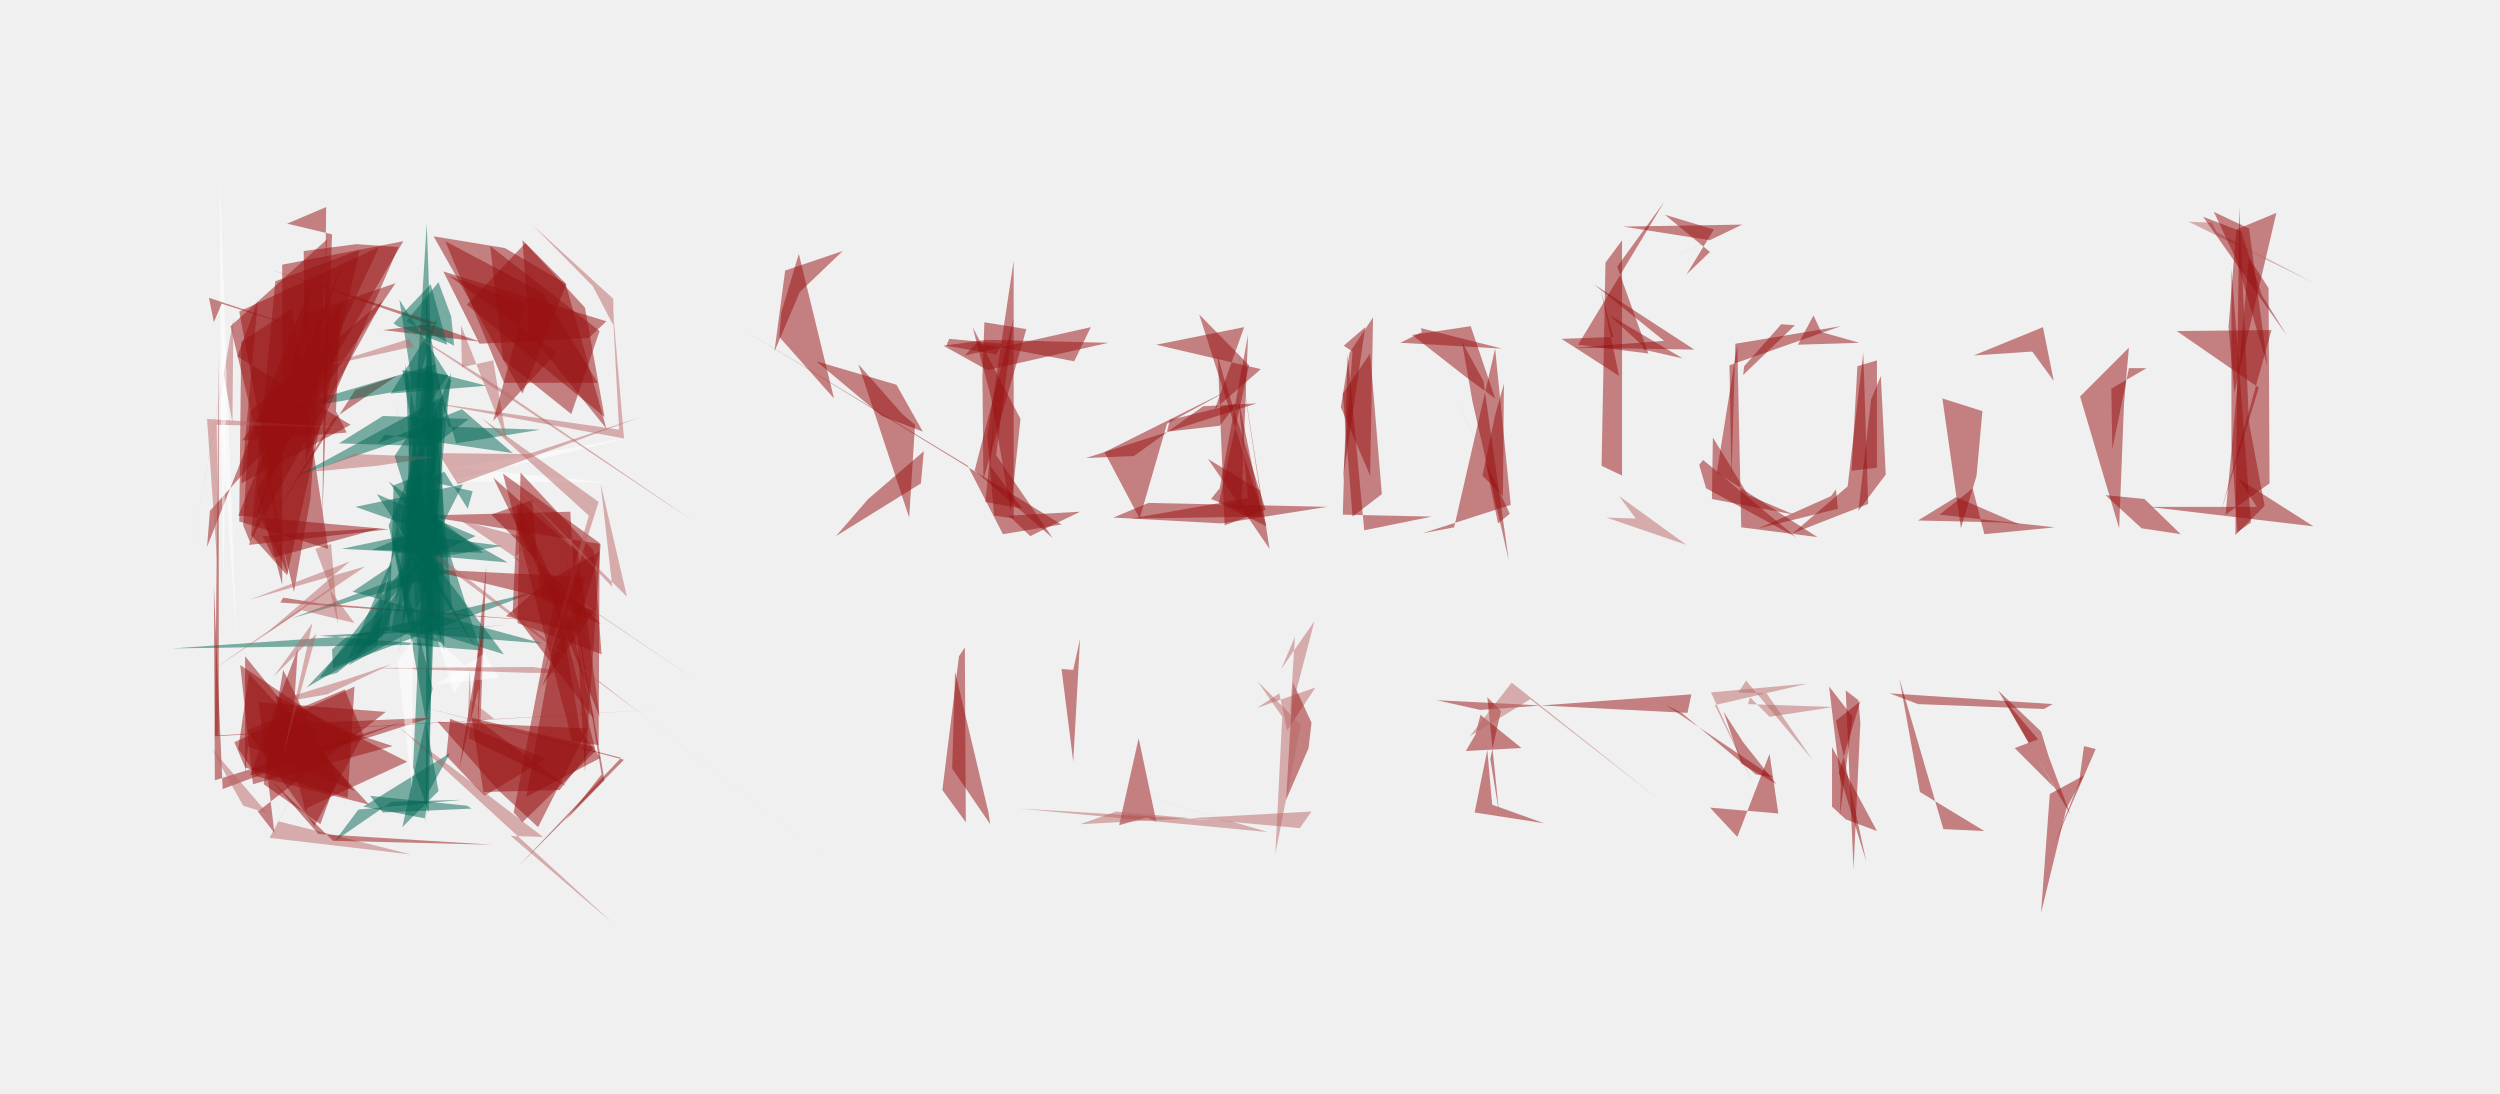
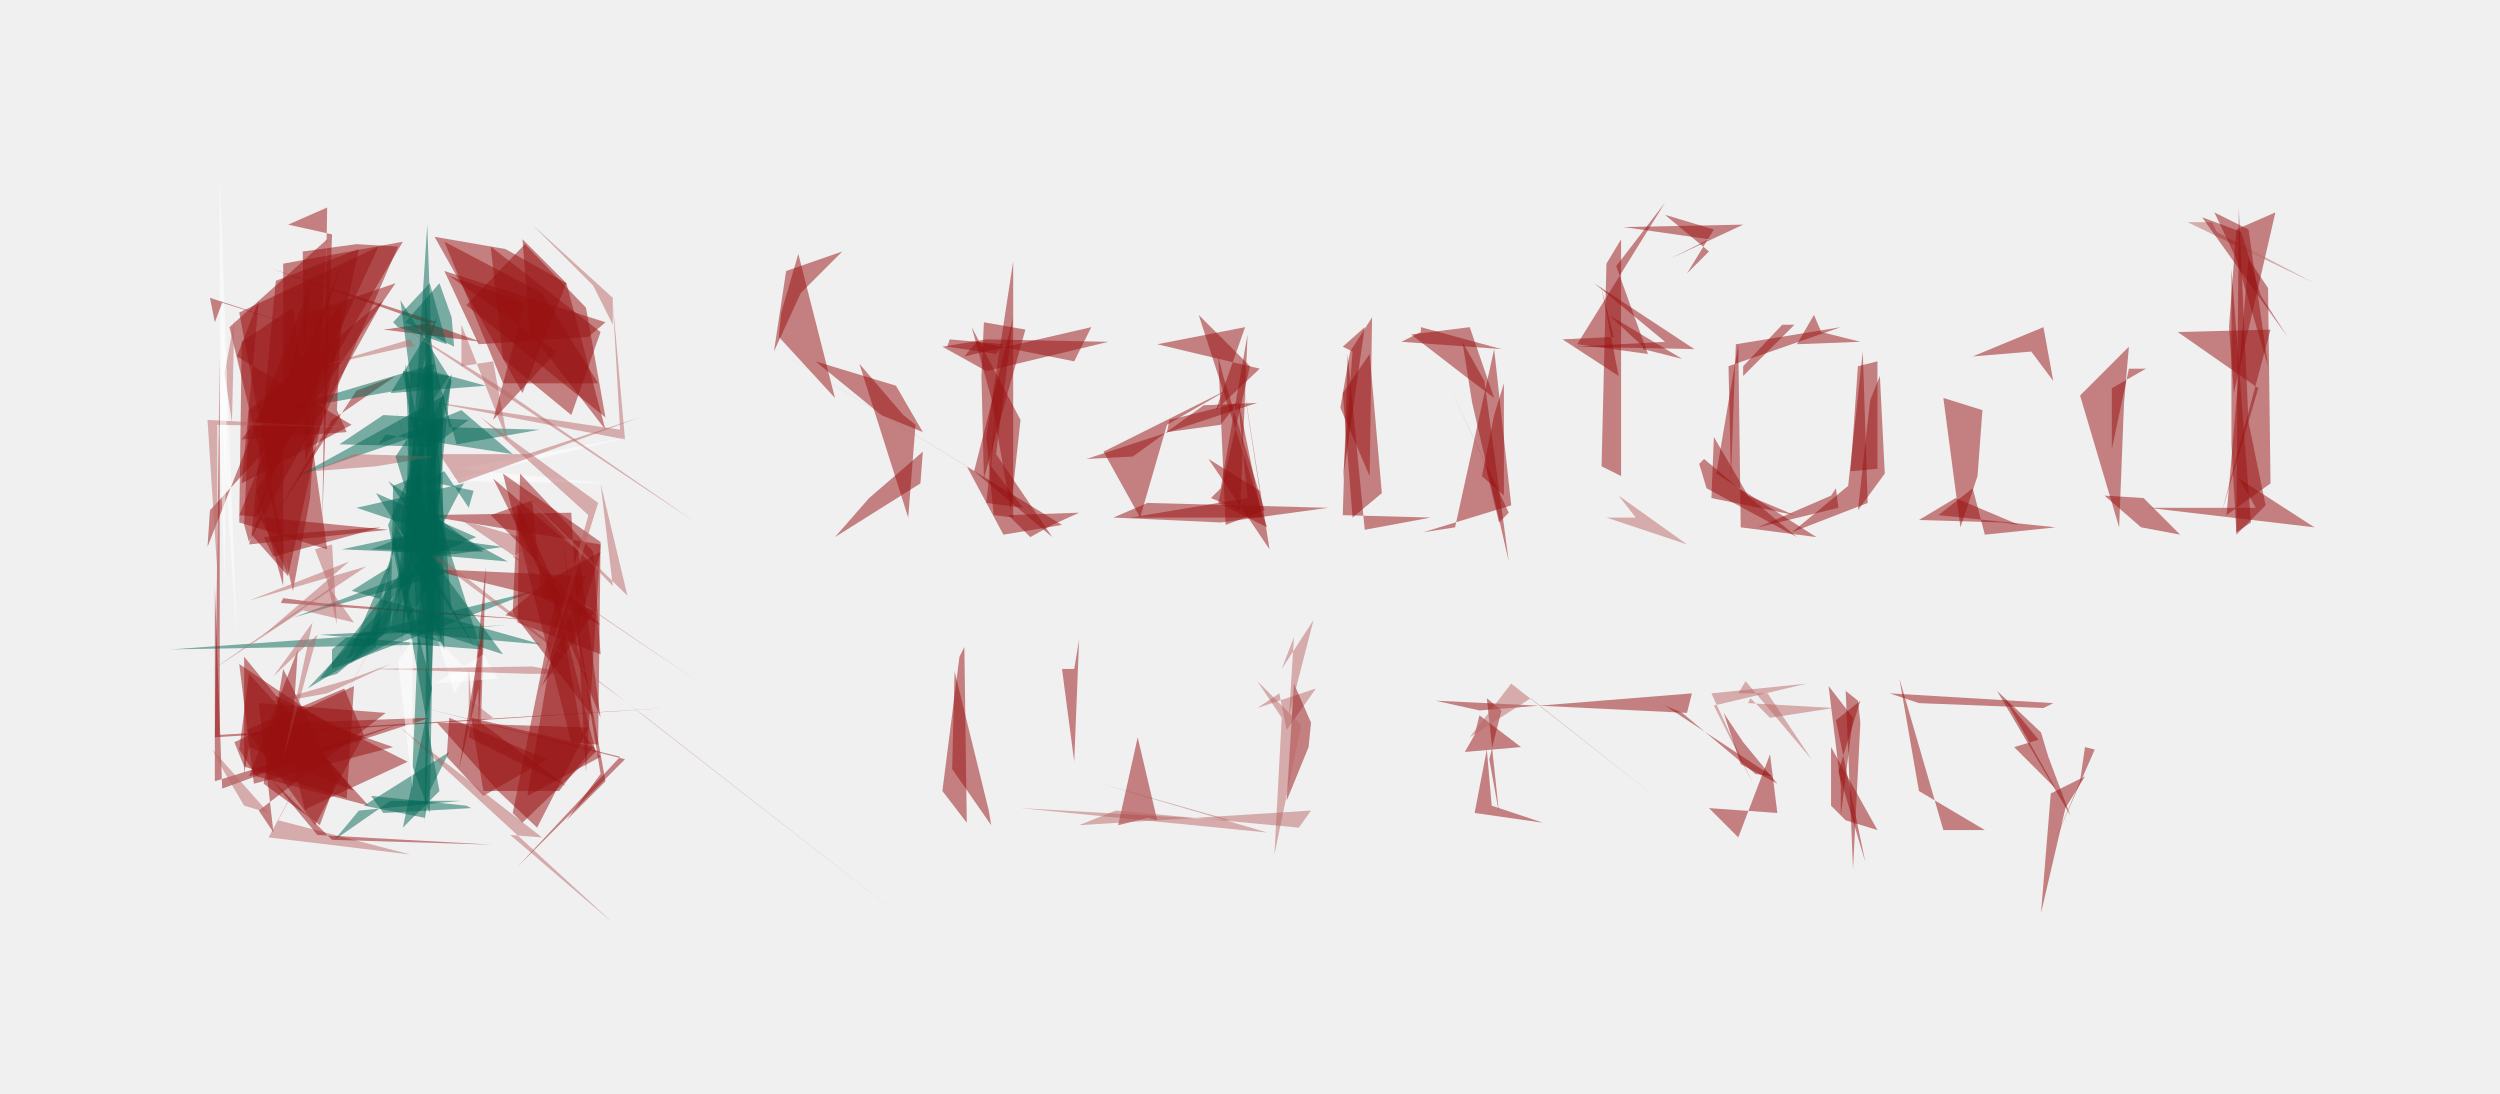
<svg xmlns="http://www.w3.org/2000/svg" version="1.1" viewBox="0 0 1024 448" width="1024" height="448">
  <g fill-opacity=".5">
-     <path fill="#911" d="M759.2 356l-3.2-73.2 5.2 4 .8 9.2M656 190.8l8.4 4V98.4l-6.8 9.2m-552 15.6L98.8 198l44.8-24-46.4-28M214 98.4l17.6 17.6 16.8 59.6-31.6-39.2M105.2 318l46 11.6L102 276l-4.4 30.8M320 128l-.8 10 22.4 25.2-14.4-59.2" />
-     <path fill="#fff" d="M90 70.8l.4 129.2.4-26.4 6 87.6" />
-     <path fill="#911" d="M212 355.2l42.4-44.8-84.4-21.6 85.6 22.4m669.6-152.4L909.6 210l20.8-74.8-38.8.4M126 330.8l-.8 1.6-12.4-47.6 54 27.2" />
-     <path fill="#B66" d="M663.2 203.2l27.6 20L658 212l12 .4" />
-     <path fill="#065" d="M179.6 115.6l-13.2 16 19.6 10-1.2-12" />
-     <path fill="#911" d="M604 332.8l5.2-25.6 2 22.4 21.2 7.6M155.6 216.4l-28.8 1.6-19.2 1.6 4.4 8.8m-10.8 70.8l40-16.8 7.6 18.4-20 37.6" />
-     <path fill="#B66" d="M134.4 238.4l4 17.2-2.8-32.8-6.4 2" />
-     <path fill="#911" d="M744.4 220l-31.2-4-1.6-74.8-8.4 52.4m-58.4-51.2l36.8-2.8-28.8-23.2 41.2 26.8" />
-     <path fill="#065" d="M179.2 130.4l-6.4 20.8 26.4 6.8-39.2 3.2" />
-     <path fill="#911" d="M404 139.2l-17.6 2.4 18 10 49.6-11.2" />
-     <path fill="#B66" d="M417.6 331.2l101.6 9.6-68.4-20 53.2 15.6" />
-     <path fill="#911" d="M374.8 174l-5.2-4.4-18-20.4 20.8 62.8m446 70.8l29.6 50.8-8.8-23.6-3.2-10.4M415.2 106.8v105.6l-8-1.2-2.8-32.4M118 235.2L98 127.6l57.2-26.4-50 107.6" />
-     <path fill="#B66" d="M172.4 228L114 336.4l54.4 13.6-58-6.8" />
-     <path fill="#065" d="M148.8 330.4l25.2 4.8 1.6-10.8 8.8-16m13.6-82l-45.6-1.2 20.4-8.4-13.6-19.6" />
-     <path fill="#065" d="M205.6 223.6l-19.6 3.6-46-2.4 28.4-6" />
-     <path fill="#065" d="M175.6 332.8l3.2-171.2-6.4 82.8-3.2 70" />
-     <path fill="#B66" d="M251.2 122.4v10.8l-8.4-16-24.4-24.8" />
-     <path fill="#911" d="M586.4 211.6l-36.4-.8 2-65.6 6.8 72M916 94l16.4-6.8-17.2 73.6-2.4-26.8M516 200.8L494.8 188l25.2 36.8-14.8-94.4m-271.6 79.2l6 106.4 6.4-93.2-73.2-11.6" />
-     <path fill="#B66" d="M538.8 281.6l-24 8.4 9.2-6 3.2 15.2" />
-     <path fill="#911" d="M552.8 144.4l9.6-14.4-1.2 64.8-12-28M929.6 198l-.4-80-8-12.4-9.6 105.2M87.6 240l3.6 83.2 73.6-27.6-76.8 24" />
-     <path fill="#065" d="M183.6 174.8l-6.8-28.4 10 35.2 34.4-5.6" />
-     <path fill="#911" d="M136.4 171.6l26-17.6-16.8 5.6-32 49.6m650.8 143.6L752 295.2l10-8-8.8 29.2M106 287.6l6.4 53.6-6.8-8.8 52.4-40.8m315.6-150.4l36-7.2-12 33.6 18.8-16.4m192-1.6l45.6-16-43.2 7.2-1.6 55.2" />
-     <path fill="#065" d="M219.2 242.4L142 260.8l-6 5.2.4 7.6" />
-     <path fill="#911" d="M121.6 169.6L86 209.2 84.8 224l42.4-107.2" />
-     <path fill="#065" d="M189.2 327.6l-28.8.8-23.2 16 9.6-12.8m24-67.2l26 2-19.2-60.4-11.6-56.8" />
-     <path fill="#911" d="M134 98l-6.8 106-6.8 38.4-26-108.8" />
-     <path fill="#B66" d="M250.8 124l2.8 52-80.4-11.6 82.4 15.2" />
-     <path fill="#911" d="M192 302.4l40 19.6-35.2-26.4 2.4-64" />
-     <path fill="#911" d="M231.6 336l16-16.4-17.2-100 16 97.6m372.4-110.4l-36 11.6 12.8-2.4 16.8-73.2" />
-     <path fill="#B66" d="M87.2 307.2l2.8 5.6 9.6 17.2 10 3.2" />
-     <path fill="#911" d="M803.2 216.4l6.4-21.6 2.4-26.4-16.4-5.2M182.4 98.8l40 21.2 22.4 36.8h-38.4M204 323.6l-24.8-28 61.6 2.8-20.4 40.4m522.4-209.6l3.2 6.8 15.6 4.4-25.2.8m-591.2 140L96 304l4.4 10.4 42 12.4" />
-     <path fill="#065" d="M174 158.4l-63.2 10.8 67.6-20-14.8 118" />
-     <path fill="#911" d="M162 116l-37.6 12.8-12.8 55.2-1.2 8.4" />
-     <path fill="#065" d="M154.8 181.6l34.4-14 20.8 18-52.4-7.6" />
-     <path fill="#911" d="M176.4 294l-56.4 2.4 2-30.8-19.6 52m232-169.6l32.8 9.6 10.8 19.2-16.8-6.4m314-25.6l-12.8-35.6 19.2-26.4-35.2 58.4m126 53.2l-11.2 14.8 5.2-45.6 4-9.6" />
-     <path fill="#fff" d="M249.2 197.6l-62.4-6 71.6-12.4-75.6 18" />
-     <path fill="#911" d="M302.8 134l132 80.8-24 4-14.4-28M182.8 309.6l15.6 16.4 25.2-15.2-39.2-16.4m285.2 40.4l-11.2 3.2 8-35.6 7.2 34" />
-     <path fill="#065" d="M151.6 326l39.6 4 2 1.2-36.4 1.6" />
-     <path fill="#911" d="M119.6 126.4l14.8 98.4L98 213.6l.8-73.6" />
-     <path fill="#B66" d="M222.4 342.8L163.6 298l87.2 80-41.6-35.6" />
-     <path fill="#911" d="M921.2 173.2l6.4 34-12 12 1.6-134.4M852 162.4l16 54 2-51.2 2-22.8M222 281.2l18-44.8-64.8-3.2 68.4 16.8m147.6 25.2l13.6 57.2.8 5.2-15.6-22.8M163.2 101.2l-38 87.6-.8-86L146 100m232.4 84.8l-1.2 13.2-34.8 21.6 13.2-15.2m75.6 16l-23.2-34 7.2-56-16 62.4m441.6 95.6l-3.6 2-51.6-2L774 284" />
-     <path fill="#911" d="M243.2 225.6l-30-32-1.2 61.6 34.4 12.8M550 197.2l4-53.2-3.6-2.4 8.8-7.6M400 140.4l40 7.6 6.8-14-51.6 11.6" />
-     <path fill="#B66" d="M742.4 311.2l-27.2-32.4-3.2 4.8 11.6.4" />
-     <path fill="#911" d="M588.4 286.8l102.8 5.2 1.6-7.6-86.4 6.4m-45.2-146l4.8 57.6-12 9.2-4-50.4" />
-     <path fill="#fff" d="M176 258.8l2.8 2L186 284l6.4-9.2" />
-     <path fill="#911" d="M402.4 154.4l.4 42 17.6-61.6-17.2-2.8M880 207.6l67.6 8-30.8-19.6 7.6 11.6M582 134.4l33.2 8.4-41.6-2.4 8.8-4.4m257.2 189.2L836 374l10.4-42.8 7.2-13.6m-214-178.8l23.6 15.2-7.6-35.6 5.2 19.6" />
-     <path fill="#065" d="M164 216.4l18 49.6-1.2-103.2-4.4-25.6" />
-     <path fill="#B66" d="M896.4 90.8L948 116l-40-20.8-2-4" />
-     <path fill="#911" d="M514.8 165.2l-22 1.2-28.4 20.4-19.6.8M456 212l44.4 2.4 43.2-6.8-73.2-1.6" />
-     <path fill="#911" d="M478 176.8l21.6-2.4 7.2-9.2-27.6 6.8M90.8 124.4l-3.2 7.6-2-10 49.2 16.4m791.6-17.6l10.4 16.8-34.4-48.8 15.6 6" />
-     <path fill="#fff" d="M198.4 267.6l-20 12.8 26-2.8 40.4 67.2" />
-     <path fill="#911" d="M501.2 154.4l17.2 54.4-16.8 6.4-2.8-69.6m254 62.8l-.8-8-2 2.8-29.6 13.2" />
-     <path fill="#B66" d="M160.4 272L134 284.4l-27.6 4.8 37.6-11.6" />
-     <path fill="#911" d="M526.8 327.6l2.8-48 7.6 16.4-1.2 10.4" />
-     <path fill="#B66" d="M188.8 133.2l.4 17.2 12.8-2.8 5.6 33.2" />
-     <path fill="#911" d="M714.4 150l-.4 3.6 21.2-20.4-5.6-.4M234.4 303.6L206 194l39.6 28.4-.4 82.8" />
-     <path fill="#065" d="M177.6 264l-107.2 1.6L208 256l-77.2 4.4" />
-     <path fill="#911" d="M862.4 202.8l14.8 13.6 16 2.4-14.8-14.4" />
-     <path fill="#065" d="M181.2 230l-61.6 23.2 62.8-18-21.2-71.6" />
-     <path fill="#065" d="M195.2 266l-40.8-63.6 40.4 17.2-20.4 9.2" />
-     <path fill="#065" d="M162.4 252l27.2-53.6-44 9.2 21.6 7.6" />
-     <path fill="#B66" d="M218 273.2l17.2 2.4h-18.4l-64.8-2" />
-     <path fill="#911" d="M836.8 134l-28.4 11.6 24-1.6 8.8 12m-322.4 59.6l-27.6-86.8 20.4 20.8-12.4 56.4m202-1.6l.4-25.2 14.4 23.6 18.8 8" />
-     <path fill="#065" d="M160.4 258.4l7.6-57.2 6.8-109.6 6 171.6" />
-     <path fill="#065" d="M176.4 192.8l-15.2 6-1.6 59.2-17.2 12.4" />
-     <path fill="#911" d="M452.4 185.2l14.4 27.2 11.2-38.8 26.4-14.4m258.8-14.8l-6.4 54.8-22.4 19.2 30.8-12M914 110v71.6l2.4 36.4 5.6-4m-508.8-2.8l8.8 8.4 8.8-4.4 11.6-5.6M246 310.4l-30.4 16 13.6-77.6 8.4 50.4m158 37.6l-.4-71.6-2.4 3.6-6.8 54.8m214.4-169.2l-22-17.2 24-3.6 10 29.6m-3.2 122.4l5.6 5.6-4.4 19.6 3.6 22" />
-     <path fill="#911" d="M114.8 246.8l1.2-2 15.2 2.4 102 8m457.6-142.8l9.6-9.2L682 88l20 6M600.4 307.6l22.8-1.2-16.8-13.6-2 8M116 274.4l-8 46.8 23.2 16.4 6.8-18.4m301.6-44.8l-4.8-.4 4.8 38 2.8-50.4m416 45.2l-17.2 39.6 10.4-26 2-14.8M916 106.4l12.8 43.6-7.6-56.4-14.4-6.8m-750 48.4l40 4.8-86-29.6 68.4 22" />
-     <path fill="#911" d="M272.8 290.4L89.6 301.2V146L88 301.6" />
-     <path fill="#B66" d="M202.4 294.4l-9.6-7.6-.4-12.4-.8 21.2" />
-     <path fill="#065" d="M169.6 226.8l-38.8 50.8 7.2-2 18.8-15.2" />
-     <path fill="#911" d="M711.6 342.8l13.2-34 3.6 24.4-28-2.4M241.2 138.4l-44.8 2.4-14.8-29.6 66.8 20.4m-148 137.2l44.8 55.2-43.6-18.4-1.2 11.6M756 335.6l12.8 4.8-18.4-34.4v24.4" />
-     <path fill="#B66" d="M374.8 380L179.6 227.6l-5.6-2 91.2 68.8" />
-     <path fill="#065" d="M175.2 223.6l-32.4 48.8 42.4-22.8-10.8-131.2" />
-     <path fill="#911" d="M511.2 204l-4-40.8 10 48.4-54 .8" />
-     <path fill="#B66" d="M210.4 228.4l76.8 51.6-98.4-66.8 31.2 8.4m-92 33.6l-16 22 17.6-17.6-14 51.2m416.8 28.4l-75.2-6.8-14.8 5.2 94.8-5.2" />
-     <path fill="#911" d="M879.2 150.8H872l-6.8 33.2-.4-24.8" />
-     <path fill="#B66" d="M187.6 198.4l74.8-27.6-46 15.2-36.8-.4" />
-     <path fill="#911" d="M221.6 245.2l24.4 10.4-44.8-44.8 16.8-6" />
-     <path fill="#065" d="M177.2 282l-12.4 56.8 14.8-14.8L160 215.2" />
-     <path fill="#911" d="M673.2 143.2l16 3.6-30.4-18 14 12.8M210 250.8l33.2 43.6-9.6-40.4-21.6-48" />
-     <path fill="#065" d="M183.2 141.2l-20.4-7.6-1.6-1.2 15.2-16" />
-     <path fill="#911" d="M99.2 180.4l40.4-56.4-2 44.4 4.4 8.8" />
-     <path fill="#B66" d="M626.8 286.4l52.8 41.2-60.4-48-17.2 22m-467.2-60.4l10.4 14-21.6-5.2-37.2 24.8" />
-     <path fill="#911" d="M191.2 124.8l24-25.2 24.4 26.4 8 44.8m360-14.8l10.4 73.6-14.8-64.8-4.4-24.8" />
-     <path fill="#065" d="M163.6 122.8l4.8 31.6-3.2 102L184.8 156" />
-     <path fill="#B66" d="M197.2 171.2l44 40-21.6 75.2 25.6-80.8" />
-     <path fill="#911" d="M820 214l-34.4-.8 15.6-9.6 26 11.2" />
-     <path fill="#065" d="M174.4 337.2l7.2-174.8-59.6 32.4 52.8-18" />
-     <path fill="#911" d="M97.6 211.2L140 108.4l-38 114.8 57.2-6.4" />
-     <path fill="#065" d="M162.4 215.2l9.2 17.6-46 48.8 28.8-16.8" />
-     <path fill="#B66" d="M740.4 280l-39.6 3.6 17.2 37.2-15.6-32m-534.8-150l-36.8 11.6 36.4-8h2.4" />
-     <path fill="#911" d="M227.6 243.6l-17.2 89.2 3.6 4 30-29.2m374.4-97.2l-4.8 4-5.2-25.6-14-30M735.6 220l-38-31.6-1.6 2 2.8 9.6" />
-     <path fill="#B66" d="M95.2 173.2l-3.6-20.4L78 229.6l17.6-98.8" />
-     <path fill="#065" d="M208 230.4L186 218l-18.4-10.4-5.2 18.8" />
-     <path fill="#065" d="M169.6 219.2l36.8 48.8-31.2-9.6.8 22.4" />
-     <path fill="#911" d="M115.6 108.4l49.6-9.6-60 102 10.4 38.8M664.8 92.8l35.6 5.6-16.8 8 30-14.4" />
-     <path fill="#B66" d="M102.4 245.6l47.2-13.6-41.2 28 34.8-30" />
-     <path fill="#911" d="M388.8 138.8l22 2-2.8 4.4-20.4-3.6" />
-     <path fill="#B66" d="M246 198l10.8 46.4L208 196l42.8 44.4" />
-     <path fill="#911" d="M206 147.2l-5.2-46.4 44.8 34.8-11.6 34m373.2 25.2l8.4 8.4.4-46-3.6 12.8" />
-     <path fill="#B66" d="M84.8 171.6l4.4 62.4-.4-60 53.2 1.2" />
-     <path fill="#911" d="M195.6 301.2l.4-19.2-8 33.2 10-60.4" />
-     <path fill="#911" d="M229.2 323.6l-31.2.8-4.8-30.4 50 12m-108-8.8l-36.8-24.8 5.2 48.8 57.2-15.6m41.2-110l22 44.8 21.6 53.2-8.8-67.2m512.4 54.8l4.8 40.4-.4 12.8 5.2-40.8M147.2 102.4l-34.4 12.8-10 104 14.8 16.4" />
-     <path fill="#B66" d="M145.2 186l-17.6 7.2 26.8-2.4 24-3.6" />
-     <path fill="#911" d="M202 172.4l26-28-44.4-31.6 31.6 11.6m203.6 84l-13.2-17.6 4-43.2-6 58" />
-     <path fill="#B66" d="M162 132l49.6 31.2-4-2 77.2 52.8" />
-     <path fill="#911" d="M99.6 215.2l2.8-46.8 54.4-45.2-54.4 98.8m34 122.4l-25.6-25.2 19.6 22.4 71.2 4.4" />
-     <path fill="#065" d="M181.2 248.8l-19.6-62 22-33.2-18.8-2" />
-     <path fill="#fff" d="M168.8 323.2l.4-61.2-21.6 30.8 15.2-22" />
-     <path fill="#911" d="M207.2 252.4l16.4-14 22-12.4-9.6 32.8M688.8 292l30.4 25.2 7.2 1.2-44-29.6" />
-     <path fill="#065" d="M176 240l8.8-87.2-25.6 62.4 8 39.2" />
-     <path fill="#065" d="M160.4 231.6l-16 10.8 78 21.2-70.8-5.6" />
-     <path fill="#911" d="M206.8 101.6l-29.2-4.8 36.4 64.4 18-44.8" />
-     <path fill="#065" d="M192 171.6l-35.2-1.2-18 11.2 38.4 1.2" />
-     <path fill="#911" d="M136 96l-4 117.6 1.6-128.8-16 6.8" />
-     <path fill="#B66" d="M724.8 293.6l-8-8-.8 2.8 34.8 1.2" />
-     <path fill="#911" d="M398.4 134l19.6 37.6-4 37.6-8-46m428.8 139.6l-14-16.4 20.8 36.4-16.4-16.4" />
-     <path fill="#B66" d="M515.2 279.2l10 14.4-2.8 56 10.4-52.8" />
-     <path fill="#911" d="M812.8 340.4l-16.8-.8-18-61.6 8.4 46.4M345.2 102.8l-23.6 8-4.4 33.2 10.4-24.4" />
-     <path fill="#fff" d="M91.2 130.4l-.8 48 1.2 60 1.2-85.6" />
-     <path fill="#911" d="M508.4 209.2l-12.4-4.8 3.6-4.4 11.6-62.8m257.6 10.4l-8 2.4-2.4 42.8 10.4-1.2m44 27.2L808 200l-13.6 10.8 47.2 5.2m-128.4 96.8l-7.2-21.2 8 12.4 13.6 17.2" />
-     <path fill="#B66" d="M528.4 292.8l2-32-5.6 13.2 13.6-19.6" />
-     <path fill="#065" d="M193.6 201.2l-19.6-4.4 8-3.6 9.6 15.2" />
+     <path fill="#911" d="M759 356l-3-73 5 4 1 9M656 191l8 4V98l-6 10m-552 15l-7 75 45-24-47-28m117-48l18 18 16 60-31-40M105 318l46 12-49-54-4 31m222-179l-1 10 23 25-15-59" />
+     <path fill="#fff" d="M90 71v129l1-26 6 87" />
+     <path fill="#911" d="M212 355l42-45-84-21 86 22m669-152l-15 51 20-75-38 1M126 331l-1 1-12-47 54 27" />
+     <path fill="#B66" d="M663 203l28 20-33-11h12" />
+     <path fill="#065" d="M180 116l-14 16 20 10-1-12" />
+     <path fill="#911" d="M604 333l5-26 2 23 21 7M156 216l-29 2-19 2 4 8m-11 71l40-17 8 19-20 37" />
+     <path fill="#B66" d="M134 238l4 18-2-33-7 2" />
+     <path fill="#911" d="M744 220l-31-4-1-75-9 53m-58-52l37-2-29-24 41 27" />
+     <path fill="#065" d="M179 130l-6 21 26 7-39 3" />
+     <path fill="#911" d="M404 139l-18 3 18 10 50-12" />
+     <path fill="#B66" d="M418 331l101 10-68-20 53 15" />
+     <path fill="#911" d="M375 174l-5-4-18-21 20 63m446 71l30 51-9-24-3-10M415 107v105l-8-1-3-32m-286 56L98 128l57-27-50 108" />
+     <path fill="#B66" d="M172 228l-58 108 54 14-58-7" />
+     <path fill="#065" d="M149 330l25 5 2-11 8-16m14-82l-46-1 21-8-14-20" />
+     <path fill="#065" d="M206 224l-20 3-46-2 28-6" />
+     <path fill="#065" d="M176 333l3-171-7 82-3 70" />
+     <path fill="#B66" d="M251 122v11l-8-16-25-25" />
+     <path fill="#911" d="M586 212l-36-1 2-66 7 72M916 94l16-7-17 74-2-27m-397 67l-21-13 25 37-15-95m-271 80l6 106 6-93-73-12" />
+     <path fill="#B66" d="M539 282l-24 8 9-6 3 15" />
+     <path fill="#911" d="M553 144l9-14-1 65-12-28m381 31l-1-80-8-12-9 105M88 240l3 83 74-27-77 24" />
+     <path fill="#065" d="M184 175l-7-29 10 36 34-6" />
+     <path fill="#911" d="M136 172l26-18-16 6-32 49m650 144l-12-58 10-8-9 29m-647-28l6 53-6-9 52-40m316-151l36-7-12 34 18-17m192-1l46-16-43 7-2 55" />
+     <path fill="#065" d="M219 242l-77 19-6 5v8" />
+     <path fill="#911" d="M122 170l-36 39-1 15 42-107" />
+     <path fill="#065" d="M189 328h-29l-23 16 10-12m24-68l26 2-19-60-12-57" />
+     <path fill="#911" d="M134 98l-7 106-7 38-26-108" />
+     <path fill="#B66" d="M251 124l3 52-81-12 83 16" />
+     <path fill="#911" d="M192 302l40 20-35-26 2-64" />
+     <path fill="#911" d="M232 336l16-16-18-100 16 97m373-110l-36 11 13-2 16-73" />
+     <path fill="#B66" d="M87 307l3 6 10 17 10 3" />
+     <path fill="#911" d="M803 216l7-21 2-27-16-5M182 99l40 21 23 37h-39m-2 167l-25-28 62 2-21 41m523-210l3 7 16 4-26 1M145 281l-49 23 4 10 42 13" />
+     <path fill="#065" d="M174 158l-63 11 67-20-14 118" />
+     <path fill="#911" d="M162 116l-38 13-12 55-2 8" />
+     <path fill="#065" d="M155 182l34-14 21 18-52-8" />
+     <path fill="#911" d="M176 294l-56 2 2-30-20 52m232-170l33 10 11 19-17-7m314-25l-13-36 20-26-36 58m126 53l-11 15 5-45 4-10" />
+     <path fill="#fff" d="M249 198l-62-6 71-13-75 18" />
+     <path fill="#911" d="M303 134l132 81-24 4-15-28M183 310l15 16 26-15-40-17m286 41l-12 3 8-36 8 34" />
+     <path fill="#065" d="M152 326l39 4 2 1-36 2" />
+     <path fill="#911" d="M120 126l14 99-36-11 1-74" />
+     <path fill="#B66" d="M222 343l-58-45 87 80-42-36" />
+     <path fill="#911" d="M921 173l7 34-12 12 1-134m-65 77l16 54 2-51 2-23M222 281l18-45-65-3 69 17m147 25l14 57 1 6-16-23M163 101l-38 88-1-86 22-3m232 85l-1 13-35 22 14-16m75 16l-23-34 7-56-16 63m442 95l-4 2-51-2-12-4" />
+     <path fill="#911" d="M243 226l-30-32-1 61 34 13m304-71l4-53-4-2 9-8m-159 6l40 8 7-14-52 12" />
+     <path fill="#B66" d="M742 311l-27-32-3 5h12" />
+     <path fill="#911" d="M588 287l103 5 2-8-87 7m-45-146l5 57-12 10-4-51" />
+     <path fill="#fff" d="M176 259l3 2 7 23 6-9" />
+     <path fill="#911" d="M402 154l1 42 17-61-17-3m477 76l68 8-31-20 7 12m-342-74l33 9-41-3 8-4m258 189l-4 49 10-43 8-13M640 139l23 15-7-36 5 20" />
+     <path fill="#065" d="M164 216l18 50-1-103-5-26" />
+     <path fill="#B66" d="M896 91l52 25-40-21-2-4" />
+     <path fill="#911" d="M515 165l-22 1-29 21-19 1m11 24l44 2 44-6-74-2" />
+     <path fill="#911" d="M478 177l22-3 7-9-28 7M91 124l-3 8-2-10 49 16m791-17l11 17-35-49 16 6" />
+     <path fill="#fff" d="M198 268l-20 12 26-2 41 67" />
+     <path fill="#911" d="M501 154l17 55-16 6-3-69m254 62l-1-8-2 3-30 13" />
+     <path fill="#B66" d="M160 272l-26 12-28 5 38-11" />
+     <path fill="#911" d="M527 328l3-48 7 16-1 10" />
+     <path fill="#B66" d="M189 133v17l13-2 6 33" />
+     <path fill="#911" d="M714 150v4l21-21h-5M234 304l-28-110 40 28-1 83" />
+     <path fill="#065" d="M178 264l-108 2 138-10-77 4" />
+     <path fill="#911" d="M862 203l15 13 16 3-15-15" />
+     <path fill="#065" d="M181 230l-61 23 62-18-21-71" />
+     <path fill="#065" d="M195 266l-41-64 41 18-21 9" />
+     <path fill="#065" d="M162 252l28-54-44 10 21 7" />
+     <path fill="#B66" d="M218 273l17 3h-18l-65-2" />
+     <path fill="#911" d="M837 134l-29 12 24-2 9 12m-322 60l-28-87 21 21-13 56m202-2l1-25 14 24 19 8" />
+     <path fill="#065" d="M160 258l8-57 7-109 6 171" />
+     <path fill="#065" d="M176 193l-15 6-1 59-18 12" />
+     <path fill="#911" d="M452 185l15 27 11-38 26-15m259-15l-6 55-23 19 31-12m149-96v72l2 36 6-4m-509-3l9 9 9-5 11-5M246 310l-30 16 13-77 9 50m158 38l-1-72-2 4-7 55m214-170l-22-17 24-3 10 29m-3 123l6 5-5 20 4 22" />
+     <path fill="#911" d="M115 247l1-2 15 2 102 8m458-143l9-9-18-15 20 6M600 308l23-2-17-13-2 8m-488-27l-8 47 23 17 7-19m302-45h-5l5 38 2-50m416 45l-17 39 11-26 2-14m62-200l13 44-8-56-14-7m-750 48l40 5-86-30 68 22" />
+     <path fill="#911" d="M273 290L90 301V146l-2 156" />
+     <path fill="#B66" d="M202 294l-9-7-1-13v22" />
+     <path fill="#065" d="M170 227l-39 51 7-2 19-16" />
+     <path fill="#911" d="M712 343l13-34 3 24-28-2M241 138l-45 3-14-30 66 21M100 269l45 55-43-18-2 11m656 19l13 4-19-34v24" />
+     <path fill="#B66" d="M375 380L180 228l-6-2 91 68" />
+     <path fill="#065" d="M175 224l-32 48 42-22-11-132" />
+     <path fill="#911" d="M511 204l-4-41 10 49h-54" />
+     <path fill="#B66" d="M210 228l77 52-98-67 31 9m-92 33l-16 22 18-17-14 51m416 28l-75-7-15 6 95-6" />
+     <path fill="#911" d="M879 151h-7l-7 33v-25" />
+     <path fill="#B66" d="M188 198l74-27-46 15h-36" />
+     <path fill="#911" d="M222 245l24 11-45-45 17-6" />
+     <path fill="#065" d="M177 282l-12 57 15-15-20-109" />
+     <path fill="#911" d="M673 143l16 4-30-18 14 13M210 251l33 43-9-40-22-48" />
+     <path fill="#065" d="M183 141l-20-7-2-2 15-16" />
+     <path fill="#911" d="M99 180l41-56-2 44 4 9" />
+     <path fill="#B66" d="M627 286l53 42-61-48-17 22m-467-61l10 14-21-5-38 25" />
+     <path fill="#911" d="M191 125l24-25 25 26 8 45m360-15l10 74-15-65-4-25" />
+     <path fill="#065" d="M164 123l4 31-3 102 20-100" />
+     <path fill="#B66" d="M197 171l44 40-21 75 25-80" />
+     <path fill="#911" d="M820 214l-34-1 15-9 26 11" />
+     <path fill="#065" d="M174 337l8-175-60 33 53-18" />
+     <path fill="#911" d="M98 211l42-103-38 115 57-6" />
+     <path fill="#065" d="M162 215l10 18-46 49 28-17" />
+     <path fill="#B66" d="M740 280l-39 4 17 37-16-32M168 139l-37 11 36-8h3" />
+     <path fill="#911" d="M228 244l-18 89 4 4 30-29m374-98l-4 4-6-25-14-30m142 61l-38-32-2 2 3 10" />
+     <path fill="#B66" d="M95 173l-3-20-14 77 18-99" />
+     <path fill="#065" d="M208 230l-22-12-18-10-6 18" />
+     <path fill="#065" d="M170 219l36 49-31-10 1 23" />
+     <path fill="#911" d="M116 108l49-9-60 102 11 39M665 93l35 5-16 8 30-14" />
+     <path fill="#B66" d="M102 246l48-14-42 28 35-30" />
+     <path fill="#911" d="M389 139l22 2-3 4-20-3" />
+     <path fill="#B66" d="M246 198l11 46-49-48 43 44" />
+     <path fill="#911" d="M206 147l-5-46 45 35-12 34m373 25l9 8v-46l-4 13" />
+     <path fill="#B66" d="M85 172l4 62v-60l53 1" />
+     <path fill="#911" d="M196 301v-19l-8 33 10-60" />
+     <path fill="#911" d="M229 324h-31l-5-30 50 12m-108-9l-37-25 6 49 57-15m41-110l22 44 22 54-9-68m512 55l5 41v12l5-40M147 102l-34 13-10 104 15 17" />
+     <path fill="#B66" d="M145 186l-17 7 26-2 24-4" />
+     <path fill="#911" d="M202 172l26-28-44-31 31 11m204 84l-13-17 4-43-6 58" />
+     <path fill="#B66" d="M162 132l50 31-4-2 77 53" />
+     <path fill="#911" d="M100 215l2-47 55-45-55 99m34 122l-25-25 19 23 72 4" />
+     <path fill="#065" d="M181 249l-19-62 22-33-19-2" />
+     <path fill="#fff" d="M169 323v-61l-21 31 15-22" />
+     <path fill="#911" d="M207 252l17-14 22-12-10 33m453 33l30 25 7 1-44-29" />
+     <path fill="#065" d="M176 240l9-87-26 62 8 39" />
+     <path fill="#065" d="M160 232l-16 10 78 22-70-6" />
+     <path fill="#911" d="M207 102l-29-5 36 64 18-45" />
+     <path fill="#065" d="M192 172l-35-2-18 12 38 1" />
+     <path fill="#911" d="M136 96l-4 118 2-129-16 7" />
+     <path fill="#B66" d="M725 294l-8-8-1 2 35 2" />
+     <path fill="#911" d="M398 134l20 38-4 37-8-46m429 140l-14-17 21 37-17-17" />
+     <path fill="#B66" d="M515 279l10 15-3 56 11-53" />
+     <path fill="#911" d="M813 340h-17l-18-62 8 46M345 103l-23 8-5 33 11-24" />
+     <path fill="#fff" d="M91 130l-1 48 2 60 1-85" />
+     <path fill="#911" d="M508 209l-12-5 4-4 11-63m258 11l-8 2-3 43 11-1m44 27l-5-19-14 11 48 5m-129 97l-7-21 8 12 14 17" />
+     <path fill="#B66" d="M528 293l2-32-5 13 13-20" />
+     <path fill="#065" d="M194 201l-20-4 8-4 10 15" />
  </g>
</svg>
